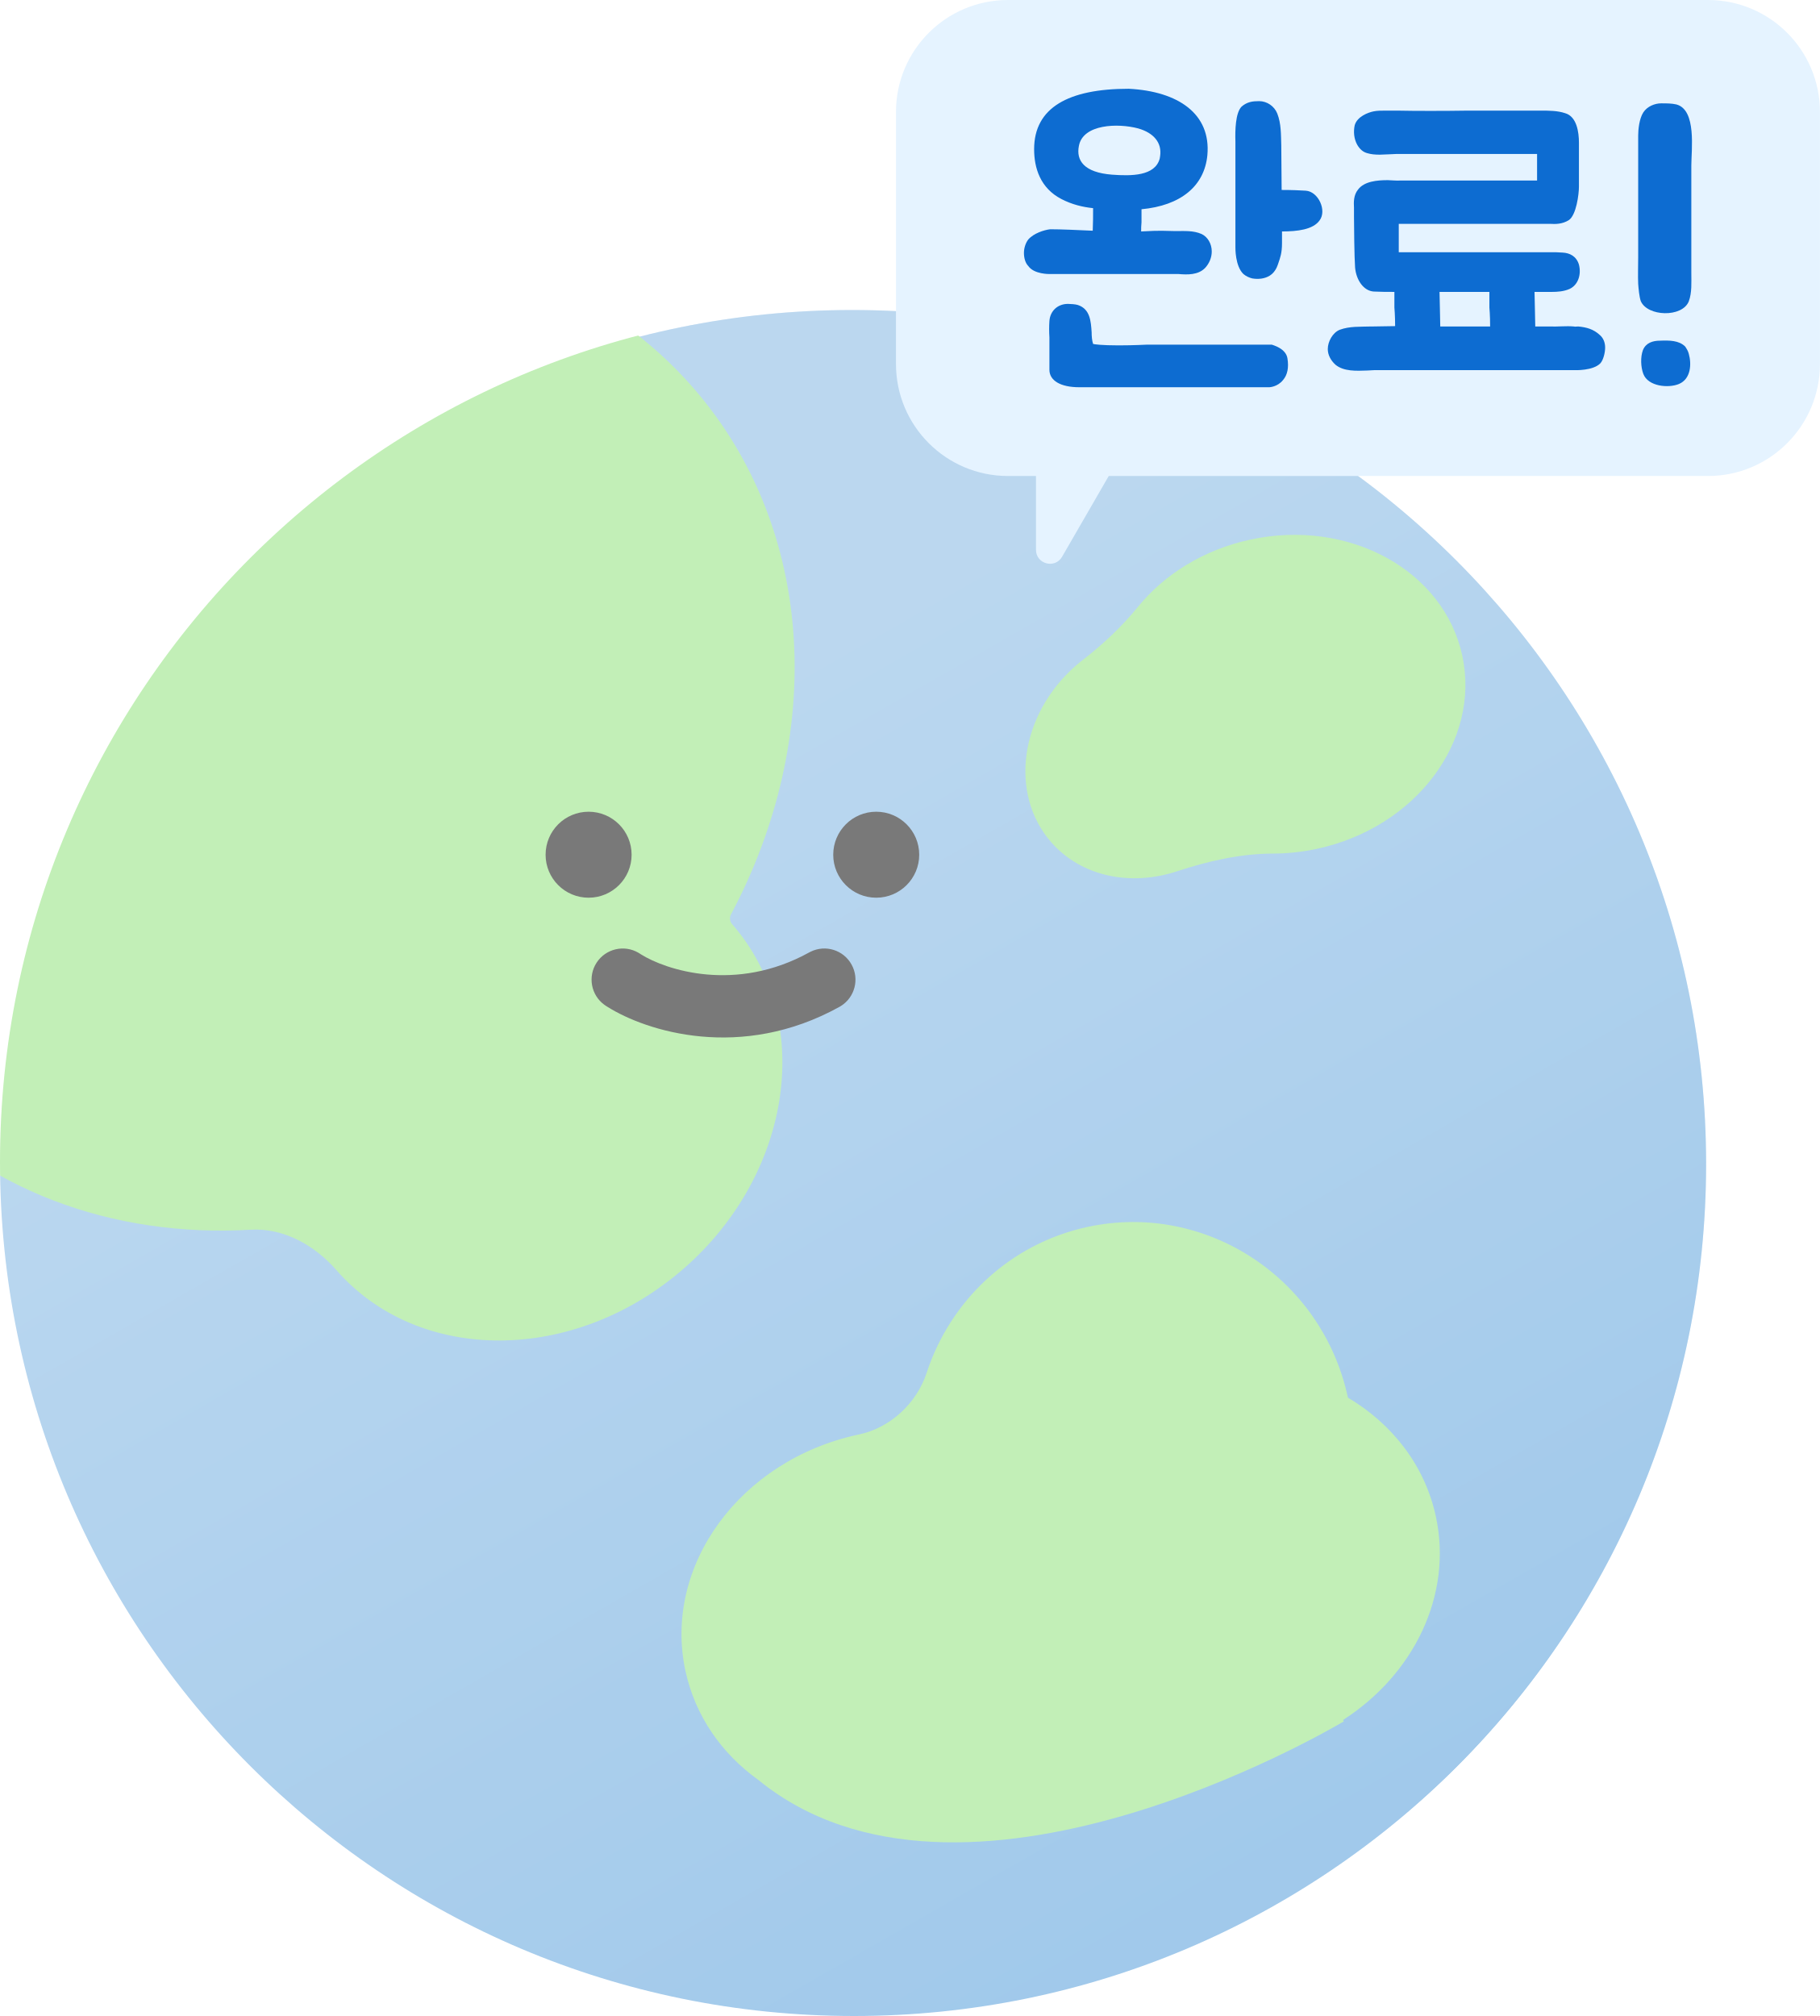
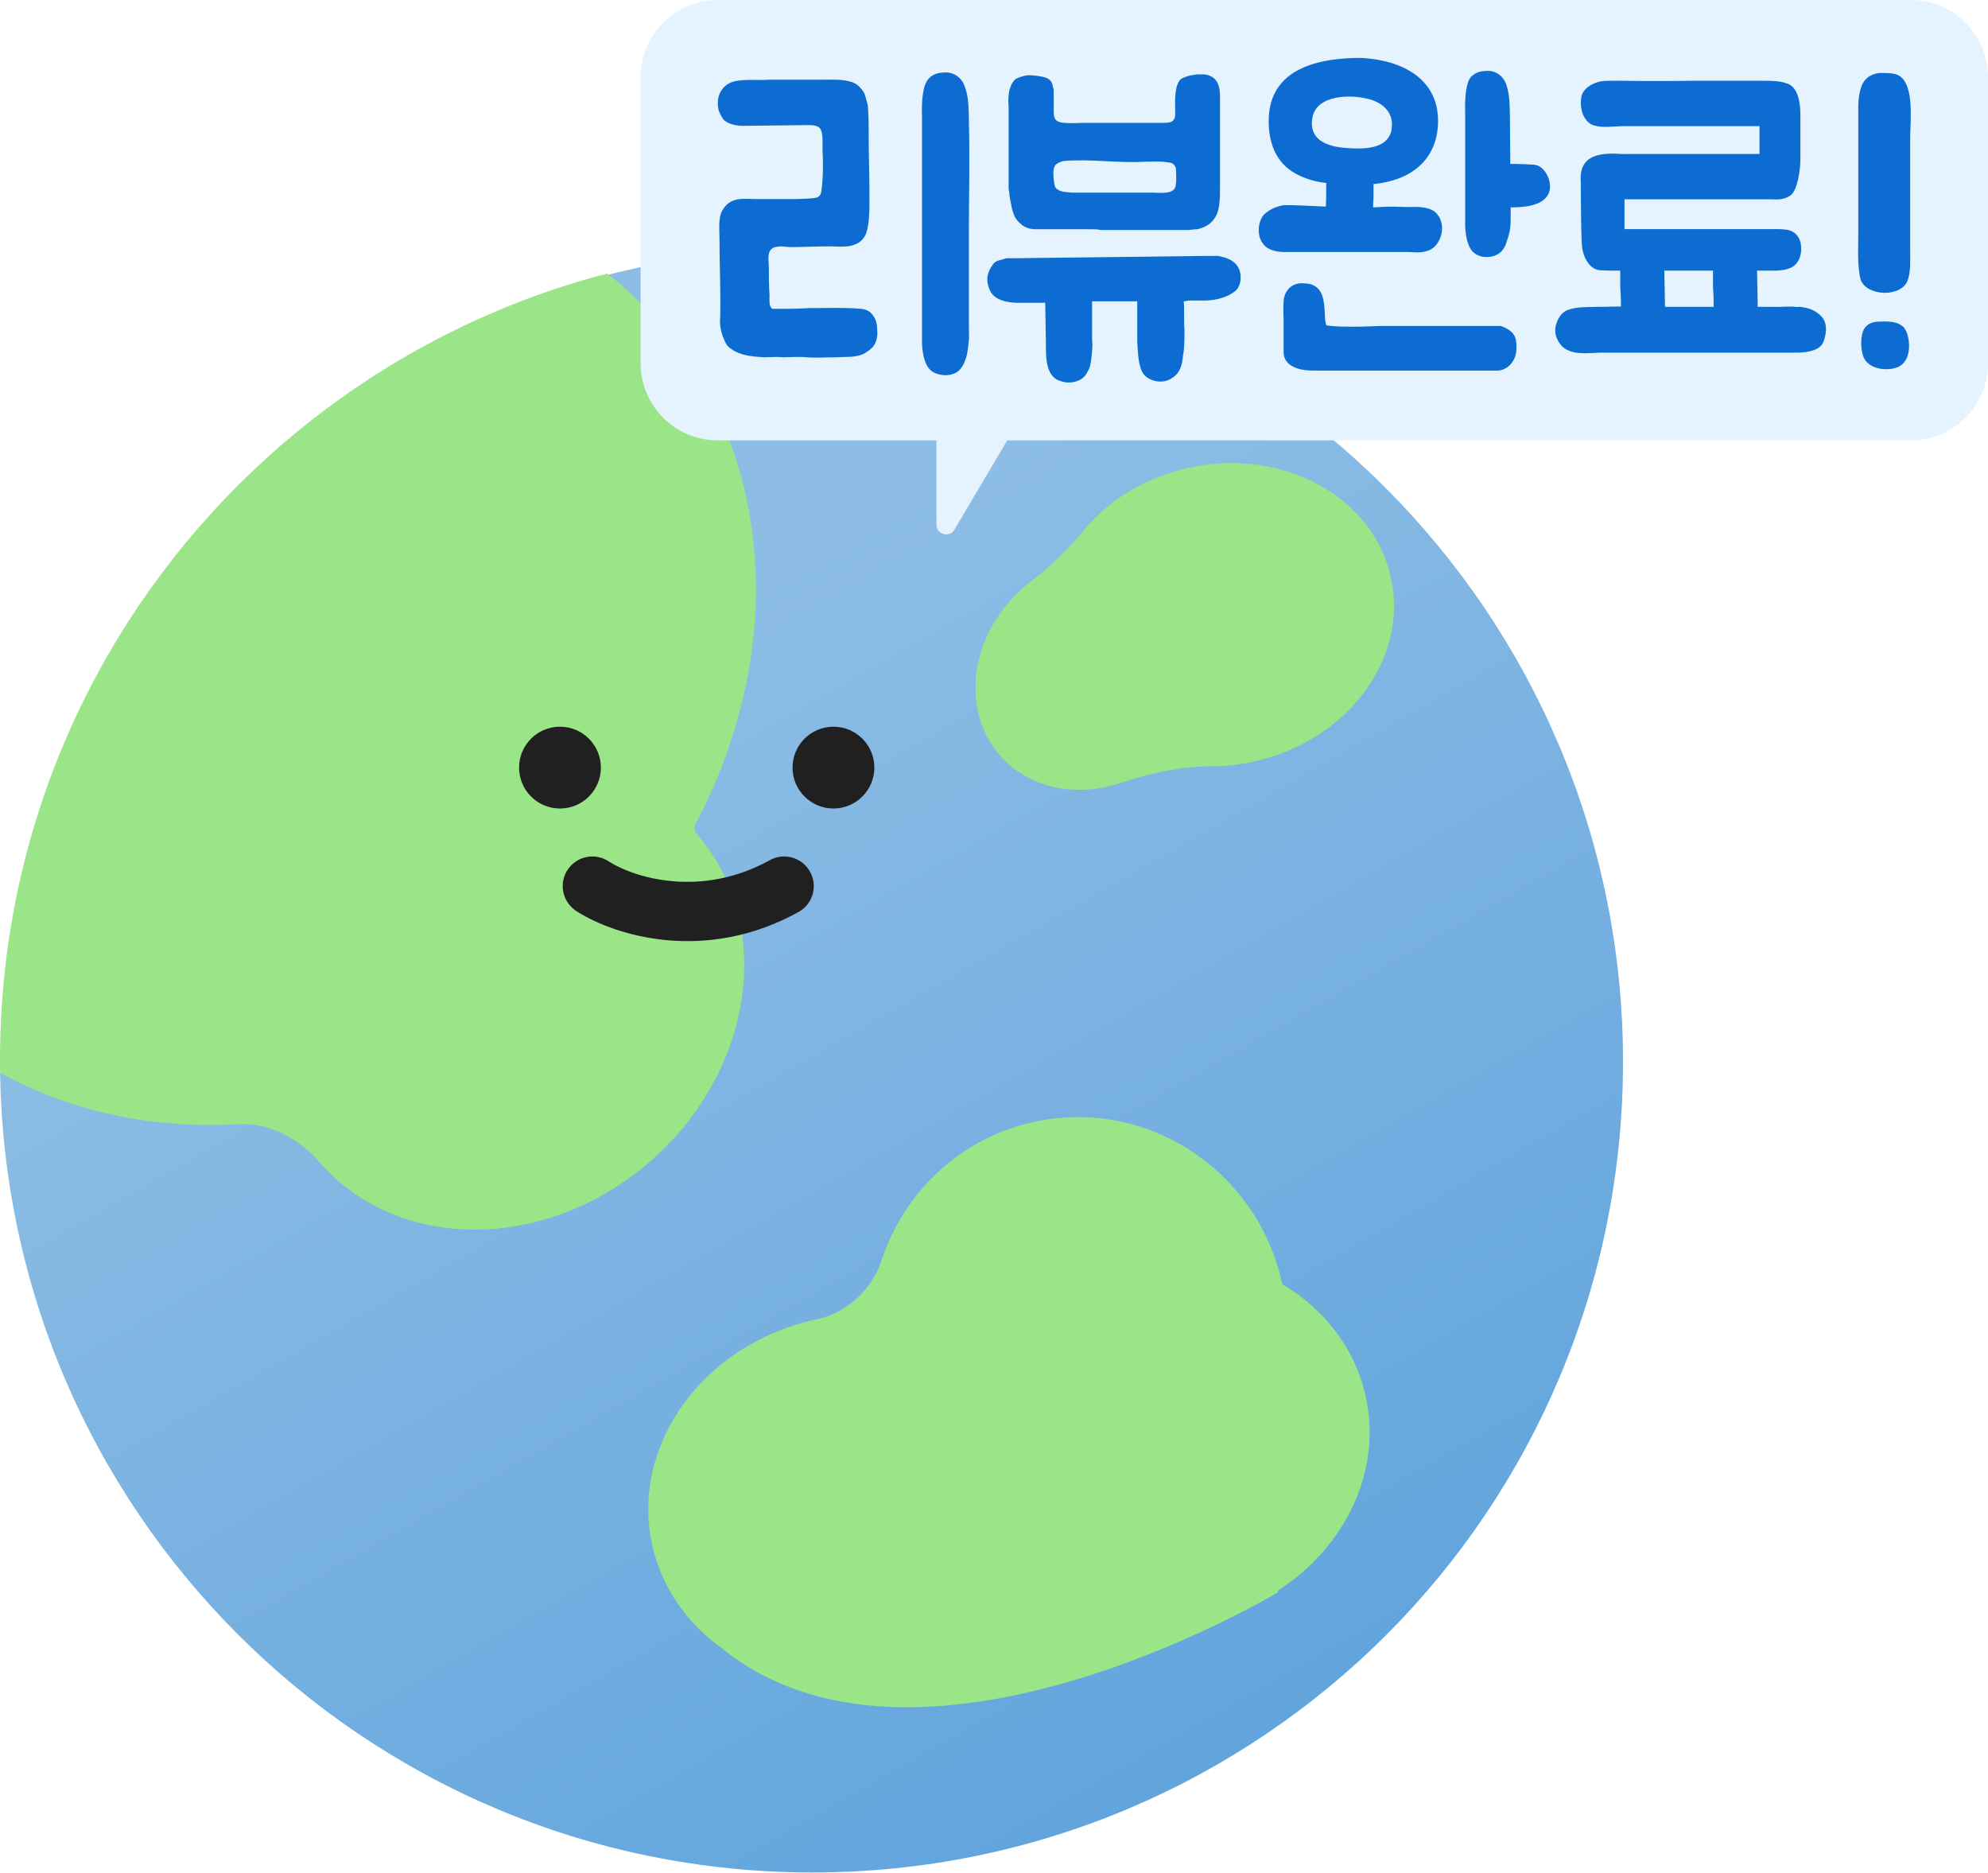
- <svg xmlns="http://www.w3.org/2000/svg" viewBox="0 0 65 72" fill="none">
-   <g opacity="0.6">
-     <mask id="mask0_37898_19237" style="mask-type:alpha" maskUnits="userSpaceOnUse" x="0" y="11" width="61" height="61">
-       <path d="M61 41.5C61 58.345 47.345 72 30.5 72C13.655 72 0 58.345 0 41.5C0 24.655 13.655 11 30.5 11C47.345 11 61 24.655 61 41.5Z" fill="#70ACDE" />
-     </mask>
-     <g mask="url(#mask0_37898_19237)">
-       <circle cx="30.434" cy="41.572" r="30.5" fill="#70ACDE" />
-       <circle cx="30.434" cy="41.572" r="30.5" fill="url(#paint0_linear_37898_19237)" fill-opacity="0.2" />
-       <path d="M-0.396 13.95C7.511 7.043 18.768 6.992 24.747 13.837C29.176 18.907 29.467 26.338 26.107 32.657C26.047 32.77 26.064 32.909 26.148 33.006V33.006C29.101 36.386 28.329 41.89 24.425 45.301C20.521 48.711 14.963 48.736 12.01 45.356V45.356C11.236 44.471 10.126 43.849 8.952 43.918C4.042 44.206 -0.68 42.519 -3.886 38.849C-9.865 32.005 -8.303 20.857 -0.396 13.95Z" fill="#99E587" />
-       <path d="M44.66 19.271C48.183 18.513 51.571 20.371 52.227 23.421C52.883 26.471 50.559 29.557 47.036 30.315C46.506 30.429 45.979 30.484 45.464 30.485C44.31 30.486 43.142 30.753 42.046 31.115C40.394 31.662 38.625 31.317 37.541 30.076C36.028 28.343 36.423 25.522 38.424 23.773C38.51 23.699 38.597 23.627 38.686 23.558C39.399 23.007 40.071 22.376 40.64 21.676C41.581 20.518 42.985 19.631 44.66 19.271Z" fill="#99E587" />
-       <path d="M38.847 43.818C43.061 42.912 47.222 45.64 48.141 49.912V49.912C48.142 49.915 48.144 49.917 48.146 49.919C49.725 50.856 50.89 52.339 51.283 54.165C51.888 56.976 50.489 59.8 47.977 61.422C47.965 61.429 47.967 61.448 47.98 61.453V61.453C47.993 61.459 48.001 61.473 47.989 61.481C47.368 61.849 34.319 69.461 27.086 63.571C25.779 62.633 24.827 61.286 24.48 59.672C23.673 55.92 26.434 52.144 30.648 51.237C30.657 51.236 30.666 51.234 30.674 51.232C31.794 50.995 32.739 50.119 33.095 49.031C33.934 46.471 36.051 44.42 38.847 43.818Z" fill="#99E587" />
-       <path d="M22.558 30.526C22.558 31.374 21.87 32.061 21.022 32.061C20.174 32.061 19.486 31.374 19.486 30.526C19.486 29.678 20.174 28.99 21.022 28.99C21.87 28.99 22.558 29.678 22.558 30.526Z" fill="#202020" />
-       <path d="M32.83 30.526C32.83 31.374 32.142 32.061 31.294 32.061C30.446 32.061 29.759 31.374 29.759 30.526C29.759 29.678 30.446 28.99 31.294 28.99C32.142 28.99 32.83 29.678 32.83 30.526Z" fill="#202020" />
-       <path d="M28.954 33.988C29.483 33.729 30.127 33.928 30.414 34.449C30.702 34.969 30.529 35.621 30.029 35.931L29.98 35.96C26.466 37.904 23.09 36.836 21.697 35.959L21.632 35.918L21.584 35.885C21.109 35.539 20.984 34.877 21.309 34.379C21.635 33.881 22.292 33.73 22.8 34.026L22.849 34.056L22.89 34.083C23.777 34.639 26.273 35.469 28.903 34.014L28.954 33.988Z" fill="#202020" />
-     </g>
+ <svg xmlns="http://www.w3.org/2000/svg" viewBox="0 0 103 97" fill="none">
+   <mask id="mask0_37968_15443" style="mask-type:alpha" maskUnits="userSpaceOnUse" x="0" y="12" width="85" height="85">
+     <path d="M84.181 54.907C84.181 78.153 65.337 96.998 42.091 96.998C18.845 96.998 0 78.153 0 54.907C0 31.661 18.845 12.816 42.091 12.816C65.337 12.816 84.181 31.661 84.181 54.907Z" fill="#70ACDE" />
+   </mask>
+   <g mask="url(#mask0_37968_15443)">
+     <circle cx="41.997" cy="55.009" r="42.091" fill="#70ACDE" />
+     <circle cx="41.997" cy="55.009" r="42.091" fill="url(#paint0_linear_37968_15443)" fill-opacity="0.2" />
+     <path d="M-0.549 16.88C10.363 7.348 25.897 7.279 34.149 16.725C40.261 23.721 40.662 33.976 36.026 42.697C35.943 42.853 35.967 43.045 36.083 43.178V43.178C40.157 47.842 39.093 55.439 33.705 60.145C28.317 64.852 20.647 64.886 16.572 60.222V60.222C15.505 59 13.972 58.142 12.351 58.238C5.576 58.635 -0.941 56.306 -5.365 51.242C-13.616 41.797 -11.46 26.412 -0.549 16.88Z" fill="#99E587" />
+     <path d="M61.631 24.222C66.493 23.176 71.168 25.74 72.074 29.949C72.98 34.158 69.772 38.418 64.91 39.464C64.179 39.621 63.452 39.697 62.742 39.697C61.149 39.699 59.537 40.067 58.025 40.568C55.745 41.322 53.303 40.845 51.807 39.133C49.718 36.742 50.264 32.848 53.026 30.436C53.144 30.332 53.264 30.233 53.387 30.139C54.372 29.378 55.299 28.507 56.084 27.541C57.383 25.942 59.32 24.719 61.631 24.222Z" fill="#99E587" />
+     <path d="M53.608 58.107C59.423 56.856 65.165 60.621 66.434 66.516V66.516C66.435 66.52 66.437 66.523 66.44 66.525C68.619 67.819 70.227 69.866 70.769 72.386C71.604 76.265 69.674 80.163 66.208 82.4C66.191 82.411 66.193 82.436 66.211 82.444V82.444C66.229 82.452 66.241 82.471 66.223 82.482C65.367 82.989 47.358 93.495 37.377 85.367C35.573 84.072 34.26 82.213 33.781 79.986C32.667 74.808 36.478 69.597 42.293 68.346C42.305 68.343 42.317 68.34 42.329 68.338C43.874 68.01 45.178 66.802 45.67 65.301C46.828 61.768 49.749 58.938 53.608 58.107Z" fill="#99E587" />
+     <path d="M31.132 39.764C31.132 40.934 30.183 41.883 29.013 41.883C27.842 41.883 26.894 40.934 26.894 39.764C26.894 38.593 27.842 37.645 29.013 37.645C30.183 37.645 31.132 38.593 31.132 39.764Z" fill="#202020" />
+     <path d="M45.301 39.764C45.301 40.934 44.352 41.883 43.182 41.883C42.011 41.883 41.062 40.934 41.062 39.764C41.062 38.593 42.011 37.645 43.182 37.645C44.352 37.645 45.301 38.593 45.301 39.764Z" fill="#202020" />
+     <path d="M39.955 44.523C40.684 44.166 41.573 44.441 41.97 45.159C42.368 45.878 42.128 46.776 41.439 47.205L41.37 47.245C36.521 49.927 31.862 48.453 29.939 47.244L29.85 47.187L29.785 47.142C29.129 46.663 28.956 45.749 29.405 45.062C29.854 44.375 30.761 44.167 31.462 44.576L31.529 44.617L31.586 44.654C32.81 45.421 36.256 46.567 39.885 44.559L39.955 44.523Z" fill="#202020" />
  </g>
-   <rect x="32" width="33" height="17" rx="4" fill="#E5F3FF" />
-   <path d="M58.69 4.016C58.833 3.795 59.106 3.691 59.327 3.691C59.522 3.691 59.704 3.691 59.873 3.73C60.601 3.925 60.406 5.355 60.406 5.914V9.749C60.406 10.087 60.432 10.451 60.315 10.763C60.081 11.348 58.833 11.309 58.599 10.75C58.547 10.594 58.521 10.321 58.508 10.139C58.495 9.84 58.508 9.515 58.508 9.19V4.835C58.508 4.627 58.547 4.237 58.69 4.016ZM60.185 12.375C60.237 12.453 60.289 12.531 60.315 12.635C60.419 12.999 60.393 13.532 59.964 13.714C59.587 13.87 58.859 13.805 58.69 13.35C58.599 13.103 58.586 12.752 58.677 12.505C58.781 12.245 59.028 12.167 59.288 12.167C59.613 12.154 59.964 12.154 60.185 12.375Z" fill="#0D6CD1" />
-   <path d="M56.21 11.66C56.262 11.673 56.314 11.66 56.366 11.66C56.652 11.686 56.912 11.751 57.146 11.972C57.263 12.076 57.328 12.232 57.328 12.414C57.328 12.596 57.263 12.856 57.159 12.973C56.899 13.246 56.249 13.22 56.223 13.22H49.073C48.995 13.22 48.904 13.233 48.826 13.233C48.449 13.246 47.994 13.272 47.695 13.025C47.526 12.869 47.422 12.674 47.422 12.466C47.422 12.206 47.591 11.881 47.851 11.777C48.202 11.647 48.579 11.673 48.956 11.66H49.021C49.242 11.66 49.593 11.647 49.827 11.647C49.827 11.257 49.801 10.984 49.801 10.984V10.438V10.425C49.554 10.425 49.307 10.425 49.06 10.412C48.696 10.386 48.436 9.996 48.397 9.554C48.371 9.229 48.358 8.007 48.358 7.734V7.422C48.345 7.214 48.345 6.967 48.501 6.772C48.722 6.473 49.19 6.434 49.567 6.434C49.658 6.434 49.905 6.46 50.022 6.447H54.897V5.498H49.892C49.801 5.498 49.697 5.511 49.606 5.511C49.502 5.511 49.385 5.524 49.281 5.524C49.112 5.524 48.969 5.511 48.839 5.472C48.683 5.433 48.566 5.329 48.475 5.173C48.358 4.965 48.332 4.705 48.384 4.471C48.475 4.159 48.865 4.016 49.06 3.977C49.19 3.951 49.32 3.951 49.476 3.951H49.931C50.477 3.964 51.647 3.964 52.401 3.951H55.027C55.326 3.951 55.625 3.951 55.898 4.042C56.314 4.159 56.392 4.718 56.392 5.095V6.668C56.392 6.928 56.301 7.682 56.028 7.864C55.794 8.007 55.56 8.007 55.352 7.994H49.957V9.008H55.365C55.521 9.008 55.664 9.008 55.807 9.021C56.067 9.034 56.301 9.151 56.392 9.45C56.483 9.801 56.366 10.178 56.054 10.321C55.846 10.412 55.612 10.425 55.43 10.425H54.806C54.819 10.867 54.819 11.14 54.832 11.66H55.326C55.638 11.673 55.937 11.634 56.21 11.66ZM51.439 11.66H52.934H53.22C53.22 11.257 53.194 10.984 53.194 10.984V10.438V10.425H51.413C51.426 10.867 51.426 11.14 51.439 11.66Z" fill="#0D6CD1" />
-   <path d="M37.506 8.188C37.909 8.188 38.442 8.214 39.027 8.24C39.04 7.98 39.04 7.694 39.04 7.434C38.663 7.395 38.286 7.304 37.909 7.109C37.155 6.719 36.934 6.004 36.934 5.328C36.934 3.846 38.156 3.17 40.314 3.17C42.082 3.261 43.252 4.067 43.122 5.536C43.018 6.654 42.16 7.343 40.769 7.473V7.941C40.756 8.058 40.756 8.162 40.756 8.266C41.159 8.253 41.185 8.227 41.978 8.253C42.303 8.253 42.615 8.227 42.914 8.357C43.135 8.461 43.278 8.708 43.278 8.981C43.278 9.202 43.187 9.41 43.044 9.566C42.797 9.826 42.407 9.813 42.095 9.787H37.506C37.48 9.787 36.934 9.8 36.726 9.501C36.622 9.397 36.57 9.215 36.57 9.033C36.57 8.851 36.635 8.669 36.726 8.552C36.921 8.331 37.285 8.214 37.506 8.188ZM45.423 12.309C45.449 12.322 45.93 12.439 45.982 12.803C46.034 13.128 45.982 13.388 45.826 13.57C45.631 13.817 45.345 13.83 45.332 13.83H38.546C37.883 13.83 37.48 13.596 37.48 13.206V12.049C37.467 11.854 37.467 11.659 37.48 11.464C37.506 11.1 37.779 10.853 38.143 10.853C38.234 10.853 38.416 10.866 38.494 10.892C38.936 11.035 38.962 11.477 38.988 11.867C38.988 12.01 39.001 12.166 39.04 12.283C39.079 12.296 39.339 12.335 39.95 12.335C40.47 12.335 40.951 12.309 40.964 12.309H45.423ZM44.123 8.825V5.055C44.11 4.665 44.123 4.028 44.344 3.807C44.539 3.638 44.734 3.612 44.968 3.612C45.254 3.612 45.514 3.794 45.618 4.054C45.761 4.418 45.748 4.808 45.761 5.185C45.761 5.77 45.774 6.277 45.774 6.784C46.125 6.784 46.437 6.797 46.632 6.81C47.087 6.836 47.399 7.525 47.126 7.876C46.892 8.201 46.333 8.266 45.787 8.266V8.682C45.787 9.046 45.722 9.202 45.657 9.397C45.644 9.449 45.618 9.501 45.592 9.566C45.54 9.67 45.462 9.774 45.358 9.839C45.176 9.956 44.942 9.982 44.721 9.943C44.617 9.917 44.5 9.865 44.409 9.787C44.11 9.501 44.123 8.851 44.123 8.825ZM41.419 5.666L41.432 5.588C41.51 5.094 41.198 4.743 40.652 4.587C39.924 4.392 38.676 4.431 38.533 5.211C38.429 5.731 38.715 6.16 39.716 6.238C40.405 6.29 41.25 6.29 41.419 5.666Z" fill="#0D6CD1" />
-   <path d="M37.933 19.884L39.743 16.75C39.935 16.417 39.695 16 39.31 16H37.5C37.224 16 37 16.224 37 16.5V19.634C37 20.146 37.677 20.327 37.933 19.884Z" fill="#E5F3FF" />
+   <rect x="33.19" width="69.811" height="22.815" rx="4" fill="#E5F3FF" />
+   <path d="M96.537 4.275C96.739 3.939 97.126 3.781 97.439 3.781C97.715 3.781 97.973 3.781 98.212 3.841C99.243 4.137 98.967 6.309 98.967 7.159V12.986C98.967 13.499 99.004 14.052 98.838 14.526C98.507 15.415 96.739 15.356 96.408 14.506C96.334 14.269 96.298 13.855 96.279 13.578C96.261 13.124 96.279 12.63 96.279 12.136V5.519C96.279 5.203 96.334 4.611 96.537 4.275ZM98.654 16.975C98.728 17.094 98.801 17.212 98.838 17.37C98.985 17.924 98.948 18.733 98.341 19.01C97.807 19.247 96.776 19.148 96.537 18.457C96.408 18.081 96.39 17.548 96.519 17.173C96.666 16.778 97.016 16.659 97.384 16.659C97.844 16.64 98.341 16.64 98.654 16.975Z" fill="#0D6CD1" />
+   <path d="M93.022 15.896C93.095 15.916 93.169 15.896 93.243 15.896C93.648 15.936 94.016 16.035 94.347 16.37C94.513 16.528 94.605 16.765 94.605 17.042C94.605 17.319 94.513 17.713 94.365 17.891C93.997 18.306 93.077 18.267 93.04 18.267H82.915C82.805 18.267 82.676 18.286 82.566 18.286C82.032 18.306 81.388 18.346 80.964 17.97C80.725 17.733 80.578 17.437 80.578 17.121C80.578 16.726 80.817 16.232 81.185 16.074C81.682 15.877 82.216 15.916 82.75 15.896H82.842C83.155 15.896 83.652 15.877 83.983 15.877C83.983 15.284 83.946 14.869 83.946 14.869V14.04V14.02C83.597 14.02 83.247 14.02 82.897 14C82.382 13.961 82.013 13.368 81.958 12.697C81.921 12.203 81.903 10.346 81.903 9.931V9.457C81.885 9.141 81.885 8.766 82.106 8.47C82.418 8.015 83.081 7.956 83.615 7.956C83.744 7.956 84.094 7.996 84.259 7.976H91.162V6.534H84.075C83.946 6.534 83.799 6.554 83.67 6.554C83.523 6.554 83.357 6.574 83.21 6.574C82.971 6.574 82.768 6.554 82.584 6.495C82.363 6.435 82.198 6.277 82.069 6.04C81.903 5.724 81.866 5.329 81.94 4.974C82.069 4.5 82.621 4.282 82.897 4.223C83.081 4.184 83.265 4.184 83.486 4.184H84.13C84.904 4.203 86.56 4.203 87.628 4.184H91.347C91.77 4.184 92.193 4.184 92.58 4.322C93.169 4.5 93.279 5.349 93.279 5.922V8.312C93.279 8.707 93.15 9.852 92.764 10.129C92.433 10.346 92.101 10.346 91.807 10.326H84.167V11.867H91.825C92.046 11.867 92.249 11.867 92.451 11.887C92.819 11.906 93.15 12.084 93.279 12.539C93.408 13.072 93.243 13.645 92.801 13.862C92.506 14 92.175 14.02 91.917 14.02H91.034C91.052 14.691 91.052 15.106 91.07 15.896H91.77C92.212 15.916 92.635 15.857 93.022 15.896ZM86.266 15.896H88.383H88.788C88.788 15.284 88.751 14.869 88.751 14.869V14.04V14.02H86.229C86.247 14.691 86.247 15.106 86.266 15.896Z" fill="#0D6CD1" />
+   <path d="M66.542 10.624C67.112 10.624 67.867 10.664 68.695 10.703C68.714 10.308 68.714 9.874 68.714 9.479C68.18 9.419 67.646 9.281 67.112 8.985C66.045 8.392 65.732 7.306 65.732 6.279C65.732 4.027 67.462 3 70.518 3C73.022 3.138 74.678 4.363 74.494 6.595C74.347 8.293 73.132 9.34 71.162 9.538V10.249C71.144 10.427 71.144 10.585 71.144 10.743C71.715 10.723 71.751 10.683 72.874 10.723C73.334 10.723 73.776 10.683 74.2 10.881C74.513 11.039 74.715 11.414 74.715 11.829C74.715 12.165 74.586 12.481 74.384 12.718C74.034 13.113 73.482 13.093 73.04 13.054H66.542C66.505 13.054 65.732 13.073 65.437 12.619C65.29 12.461 65.216 12.184 65.216 11.908C65.216 11.632 65.308 11.355 65.437 11.177C65.713 10.841 66.229 10.664 66.542 10.624ZM77.752 16.886C77.789 16.905 78.47 17.083 78.544 17.636C78.618 18.13 78.544 18.525 78.323 18.801C78.047 19.177 77.642 19.196 77.624 19.196H68.014C67.076 19.196 66.505 18.841 66.505 18.248V16.49C66.487 16.194 66.487 15.898 66.505 15.602C66.542 15.049 66.928 14.673 67.444 14.673C67.573 14.673 67.83 14.693 67.941 14.732C68.567 14.95 68.603 15.621 68.64 16.214C68.64 16.431 68.659 16.668 68.714 16.846C68.769 16.866 69.137 16.925 70.002 16.925C70.739 16.925 71.42 16.886 71.438 16.886H77.752ZM75.912 11.592V5.864C75.893 5.271 75.912 4.304 76.225 3.968C76.501 3.711 76.777 3.672 77.108 3.672C77.513 3.672 77.881 3.948 78.028 4.343C78.231 4.896 78.213 5.489 78.231 6.062C78.231 6.95 78.249 7.721 78.249 8.491C78.746 8.491 79.188 8.511 79.464 8.53C80.109 8.57 80.55 9.617 80.164 10.15C79.832 10.644 79.041 10.743 78.268 10.743V11.375C78.268 11.928 78.176 12.165 78.084 12.461C78.065 12.54 78.028 12.619 77.992 12.718C77.918 12.876 77.808 13.034 77.66 13.133C77.403 13.31 77.071 13.35 76.758 13.291C76.611 13.251 76.445 13.172 76.317 13.054C75.893 12.619 75.912 11.632 75.912 11.592ZM72.083 6.792L72.101 6.674C72.212 5.923 71.77 5.39 70.996 5.153C69.966 4.857 68.198 4.916 67.996 6.101C67.849 6.891 68.254 7.543 69.671 7.661C70.647 7.74 71.843 7.74 72.083 6.792Z" fill="#0D6CD1" />
+   <path d="M63.21 5.001V9.524C63.21 9.939 63.21 10.294 63.173 10.571C63.099 11.282 62.731 11.717 62.032 11.875C61.848 11.875 61.7 11.914 61.516 11.914H57.025C56.877 11.875 56.656 11.875 56.399 11.875H53.527C53.251 11.835 53.03 11.756 52.846 11.559C52.699 11.44 52.588 11.282 52.515 11.085C52.441 10.887 52.404 10.69 52.367 10.492C52.331 10.294 52.294 10.136 52.294 9.979C52.257 9.82 52.257 9.741 52.257 9.702V5.436C52.22 5.199 52.257 4.922 52.294 4.685C52.367 4.409 52.478 4.211 52.625 4.092C52.772 4.013 52.993 3.934 53.251 3.895C53.49 3.895 53.895 3.934 54.153 4.013C54.411 4.092 54.521 4.25 54.558 4.527C54.595 4.567 54.595 4.685 54.595 4.843V5.396C54.595 6.008 54.521 6.324 55.147 6.364C55.552 6.403 55.846 6.364 56.252 6.364H60.099C60.541 6.364 60.89 6.403 60.89 5.89C60.89 5.357 60.817 4.606 61.111 4.171C61.185 4.053 61.516 3.934 61.737 3.895C61.811 3.895 61.921 3.855 62.032 3.855H62.4C63.026 3.934 63.21 4.369 63.21 5.001ZM51.925 15.568C51.705 15.489 51.484 15.371 51.336 15.134C51.226 14.936 51.152 14.699 51.152 14.462C51.152 14.225 51.263 13.949 51.41 13.751C51.484 13.613 51.594 13.534 51.741 13.494C51.889 13.455 52.036 13.415 52.146 13.376H52.699L62.51 13.257H63.099C63.283 13.297 63.504 13.336 63.652 13.415C63.836 13.494 63.983 13.613 64.093 13.751C64.204 13.909 64.278 14.107 64.278 14.383C64.278 14.699 64.167 14.936 63.983 15.094C63.762 15.252 63.541 15.371 63.247 15.45C62.989 15.529 62.694 15.568 62.4 15.568H61.663C61.553 15.568 61.443 15.608 61.332 15.608C61.369 16.042 61.332 16.832 61.369 17.109C61.369 17.464 61.369 18.077 61.295 18.393C61.258 18.867 61.148 19.341 60.725 19.578C60.283 19.933 59.362 19.775 59.142 19.183C58.958 18.748 58.958 18.195 58.921 17.701V15.608H56.583V17.622C56.62 17.919 56.583 18.195 56.546 18.551C56.509 18.788 56.509 18.985 56.362 19.222C56.178 19.657 55.773 19.815 55.368 19.815C55.11 19.815 54.926 19.736 54.742 19.657C54.153 19.301 54.19 18.353 54.19 17.761L54.153 15.687H52.736C52.441 15.687 52.183 15.647 51.925 15.568ZM60.817 9.82C61.001 9.643 60.927 9.011 60.927 8.774C60.927 8.695 60.89 8.616 60.853 8.576C60.78 8.458 60.651 8.418 60.541 8.418C60.136 8.339 59.694 8.379 59.289 8.379C57.779 8.458 56.583 8.221 55.11 8.339C54.963 8.379 54.852 8.418 54.742 8.497C54.484 8.655 54.595 9.327 54.632 9.564C54.668 9.702 54.705 9.781 54.816 9.82C54.889 9.899 55 9.899 55.11 9.939C55.221 9.939 55.441 9.979 55.552 9.979H59.731C60.025 9.979 60.577 10.057 60.817 9.82Z" fill="#0D6CD1" />
+   <path d="M40.167 12.8C39.688 12.919 39.835 13.492 39.835 13.847C39.835 14.163 39.835 14.933 39.872 15.289C39.872 15.447 39.835 15.803 39.946 15.921C39.946 15.96 40.019 16 40.056 16C40.608 16 41.382 16 41.934 15.96C42.799 15.96 43.793 15.921 44.64 16C44.971 16.04 45.155 16.198 45.266 16.395C45.413 16.593 45.45 16.869 45.45 17.146C45.487 17.462 45.376 17.758 45.266 17.916C45.155 18.074 44.971 18.192 44.787 18.311C44.309 18.548 43.83 18.469 43.315 18.508C42.873 18.508 42.247 18.548 41.787 18.508C41.418 18.469 40.903 18.508 40.572 18.508C40.24 18.469 39.909 18.508 39.578 18.508C38.989 18.469 38.363 18.429 37.884 18.074C37.681 17.955 37.571 17.758 37.498 17.541C37.35 17.225 37.277 16.79 37.313 16.434C37.35 15.249 37.277 13.61 37.277 12.366C37.277 11.892 37.203 11.299 37.424 10.904C37.847 10.153 38.547 10.312 39.209 10.312H40.903C41.197 10.312 42.008 10.312 42.321 10.232C42.431 10.193 42.505 10.114 42.541 9.995C42.652 9.324 42.652 8.415 42.615 7.744C42.615 7.467 42.652 6.914 42.505 6.677C42.431 6.559 42.247 6.48 41.934 6.48L38.51 6.519C38.179 6.519 37.681 6.44 37.461 6.164C37.387 6.045 37.313 5.927 37.24 5.729C37.056 5.018 37.387 4.366 38.068 4.208C38.657 4.09 39.246 4.169 39.835 4.129H42.615C43.094 4.129 43.646 4.09 44.124 4.248C44.382 4.327 44.603 4.524 44.787 4.84C44.824 4.959 44.861 5.058 44.898 5.216C44.934 5.334 44.971 5.453 44.971 5.571C45.008 6.006 45.008 6.717 45.008 7.112C45.008 7.941 45.045 8.949 45.045 9.798C45.045 10.667 45.082 11.536 44.861 12.129C44.75 12.366 44.566 12.563 44.345 12.642C43.94 12.84 43.388 12.761 42.983 12.761C42.431 12.761 41.455 12.8 41.014 12.8C40.608 12.8 40.572 12.721 40.167 12.8ZM50.199 17.62C50.162 17.936 50.144 18.232 50.052 18.548C50.015 18.647 49.978 18.726 49.941 18.825C49.868 18.983 49.757 19.14 49.61 19.259C49.334 19.437 48.984 19.476 48.671 19.397C48.487 19.358 48.322 19.279 48.193 19.16C47.751 18.726 47.769 17.699 47.769 17.659V6.025C47.751 5.413 47.769 4.425 48.119 4.07C48.377 3.793 48.69 3.754 49.021 3.754C49.444 3.754 49.831 4.03 49.978 4.465C50.199 5.018 50.181 5.63 50.199 6.243V6.341C50.255 8.356 50.199 10.015 50.199 11.911V16.909C50.199 17.146 50.218 17.383 50.199 17.62Z" fill="#0D6CD1" />
+   <path d="M49.45 27.436L52.51 22.266C52.708 21.933 52.467 21.512 52.08 21.512H49.02C48.743 21.512 48.52 21.736 48.52 22.012V27.182C48.52 27.69 49.191 27.874 49.45 27.436Z" fill="#E5F3FF" />
  <defs>
-     <linearGradient id="paint0_linear_37898_19237" x1="25.744" y1="25.336" x2="48.498" y2="65.07" gradientUnits="userSpaceOnUse">
+     <linearGradient id="paint0_linear_37968_15443" x1="35.525" y1="32.602" x2="66.926" y2="87.437" gradientUnits="userSpaceOnUse">
      <stop stop-color="white" />
      <stop offset="1" stop-color="#2887D7" />
    </linearGradient>
  </defs>
</svg>
